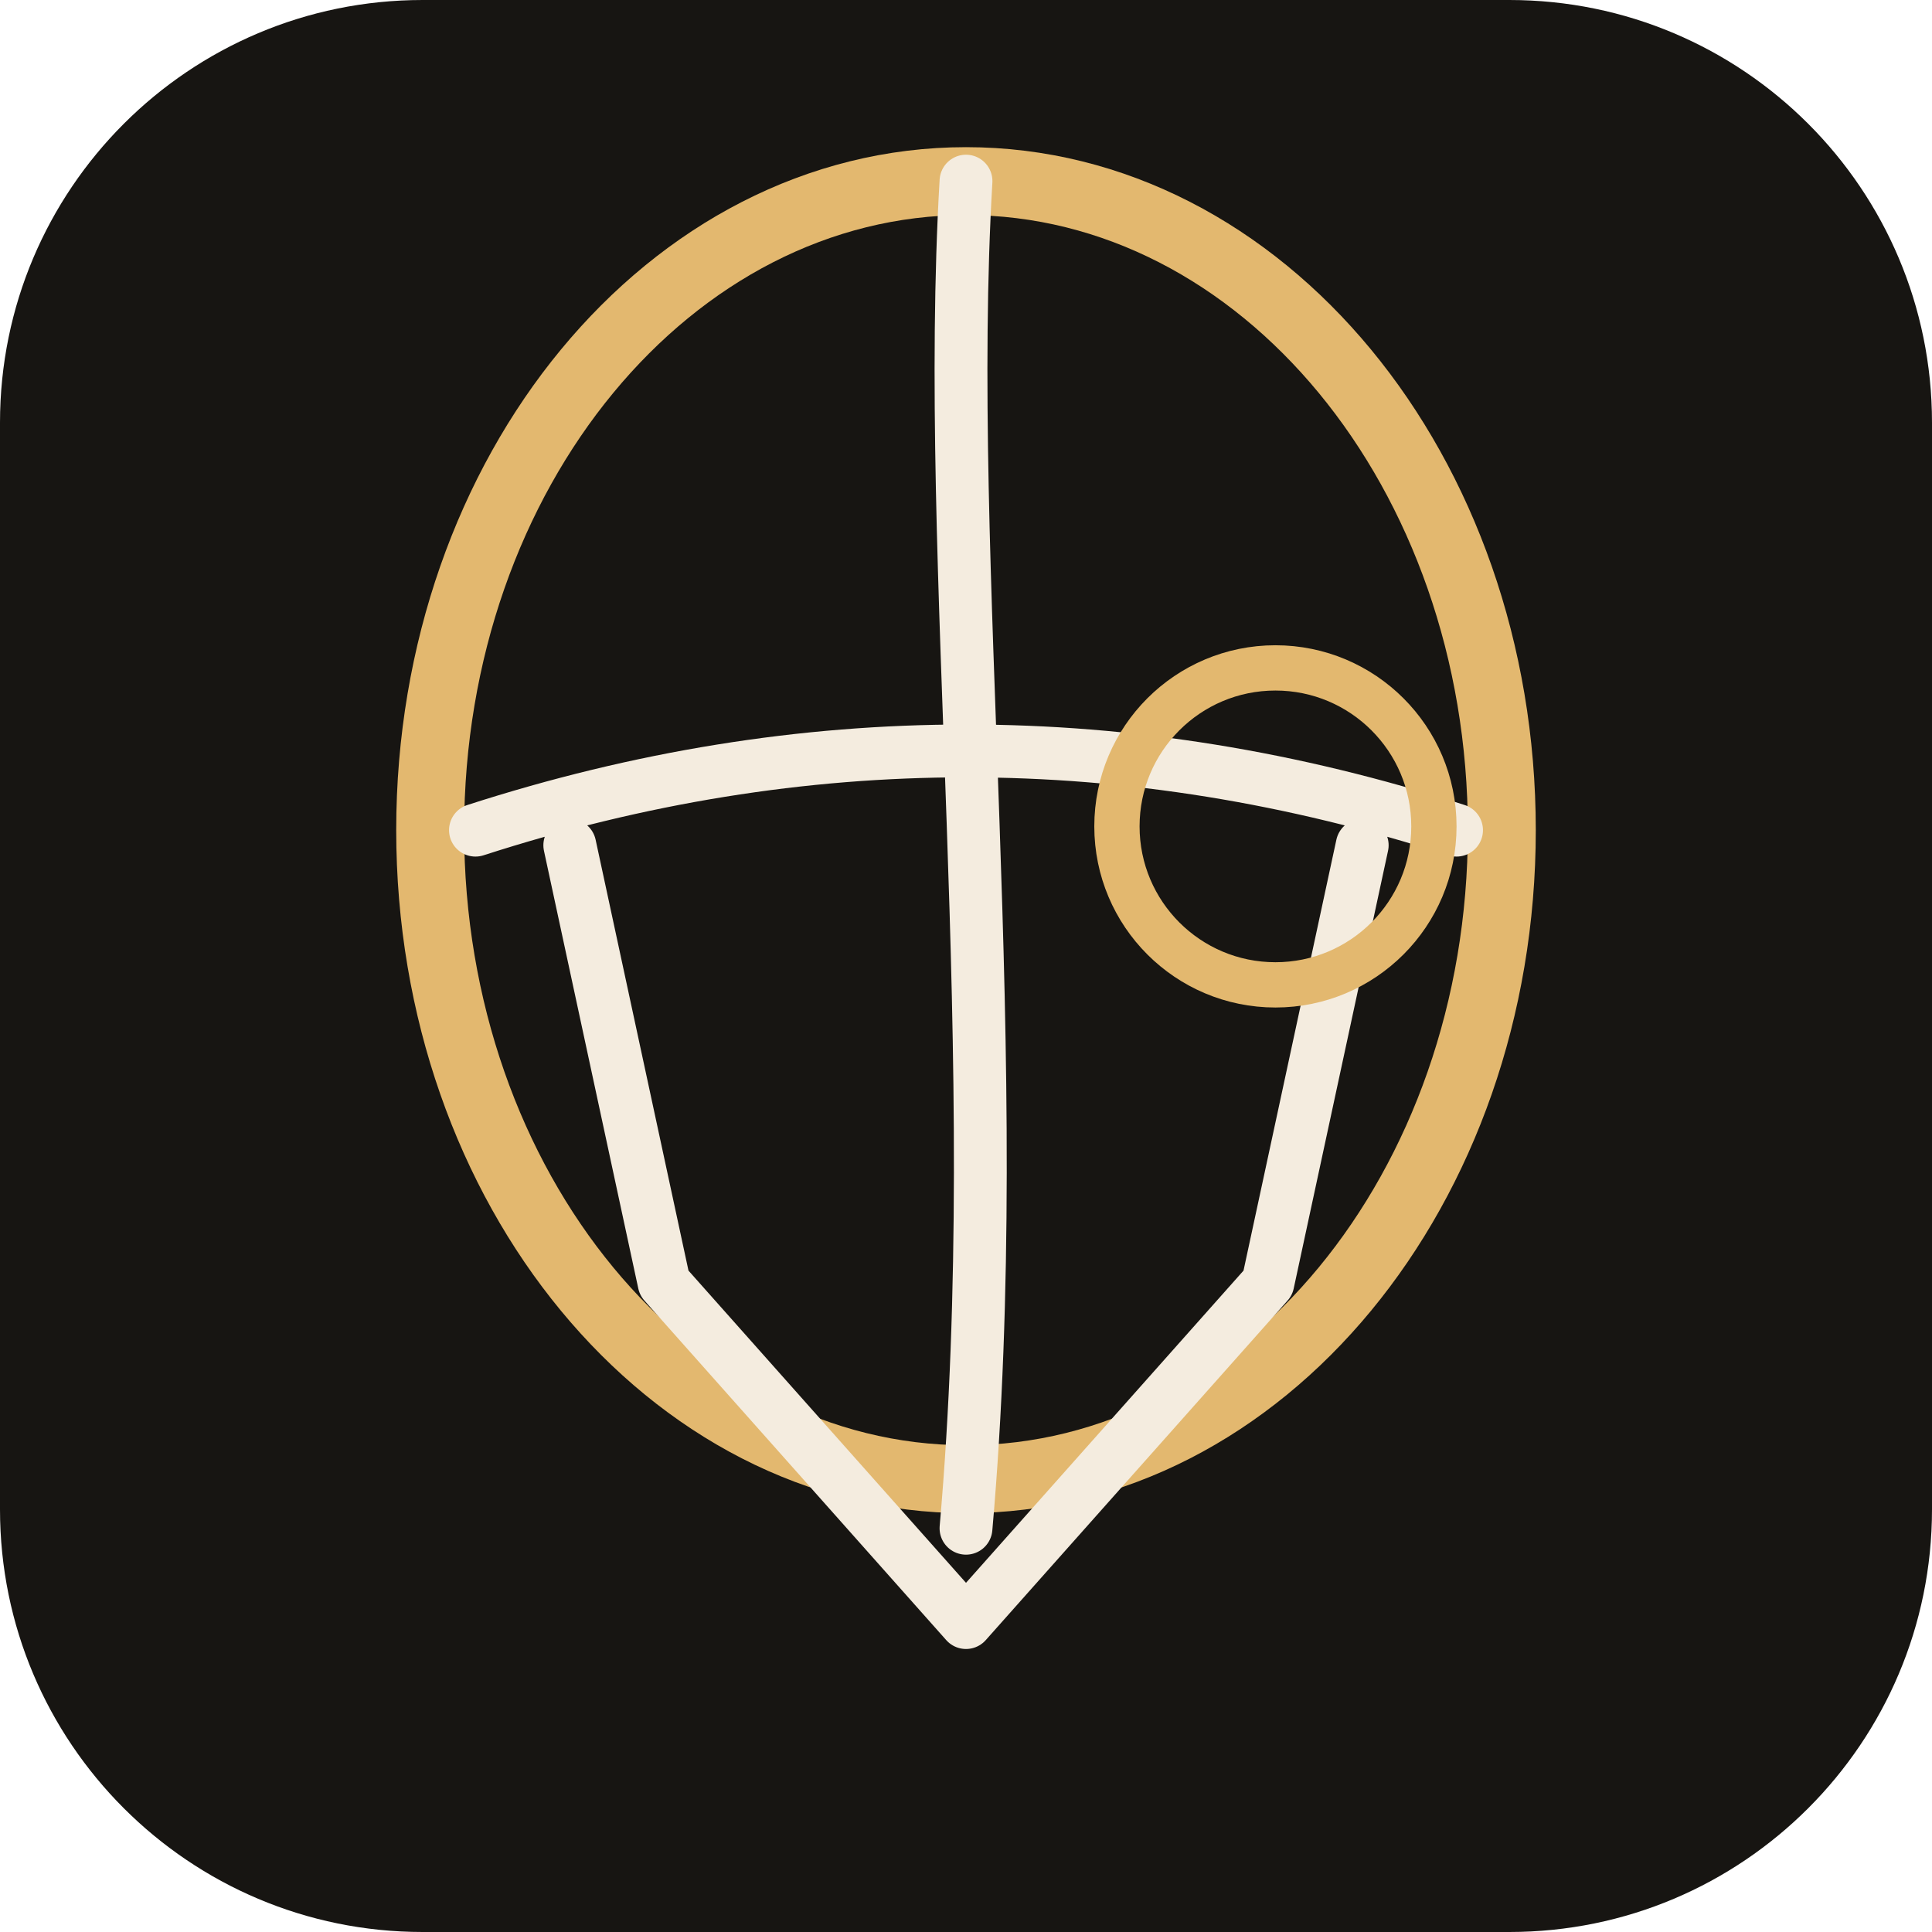
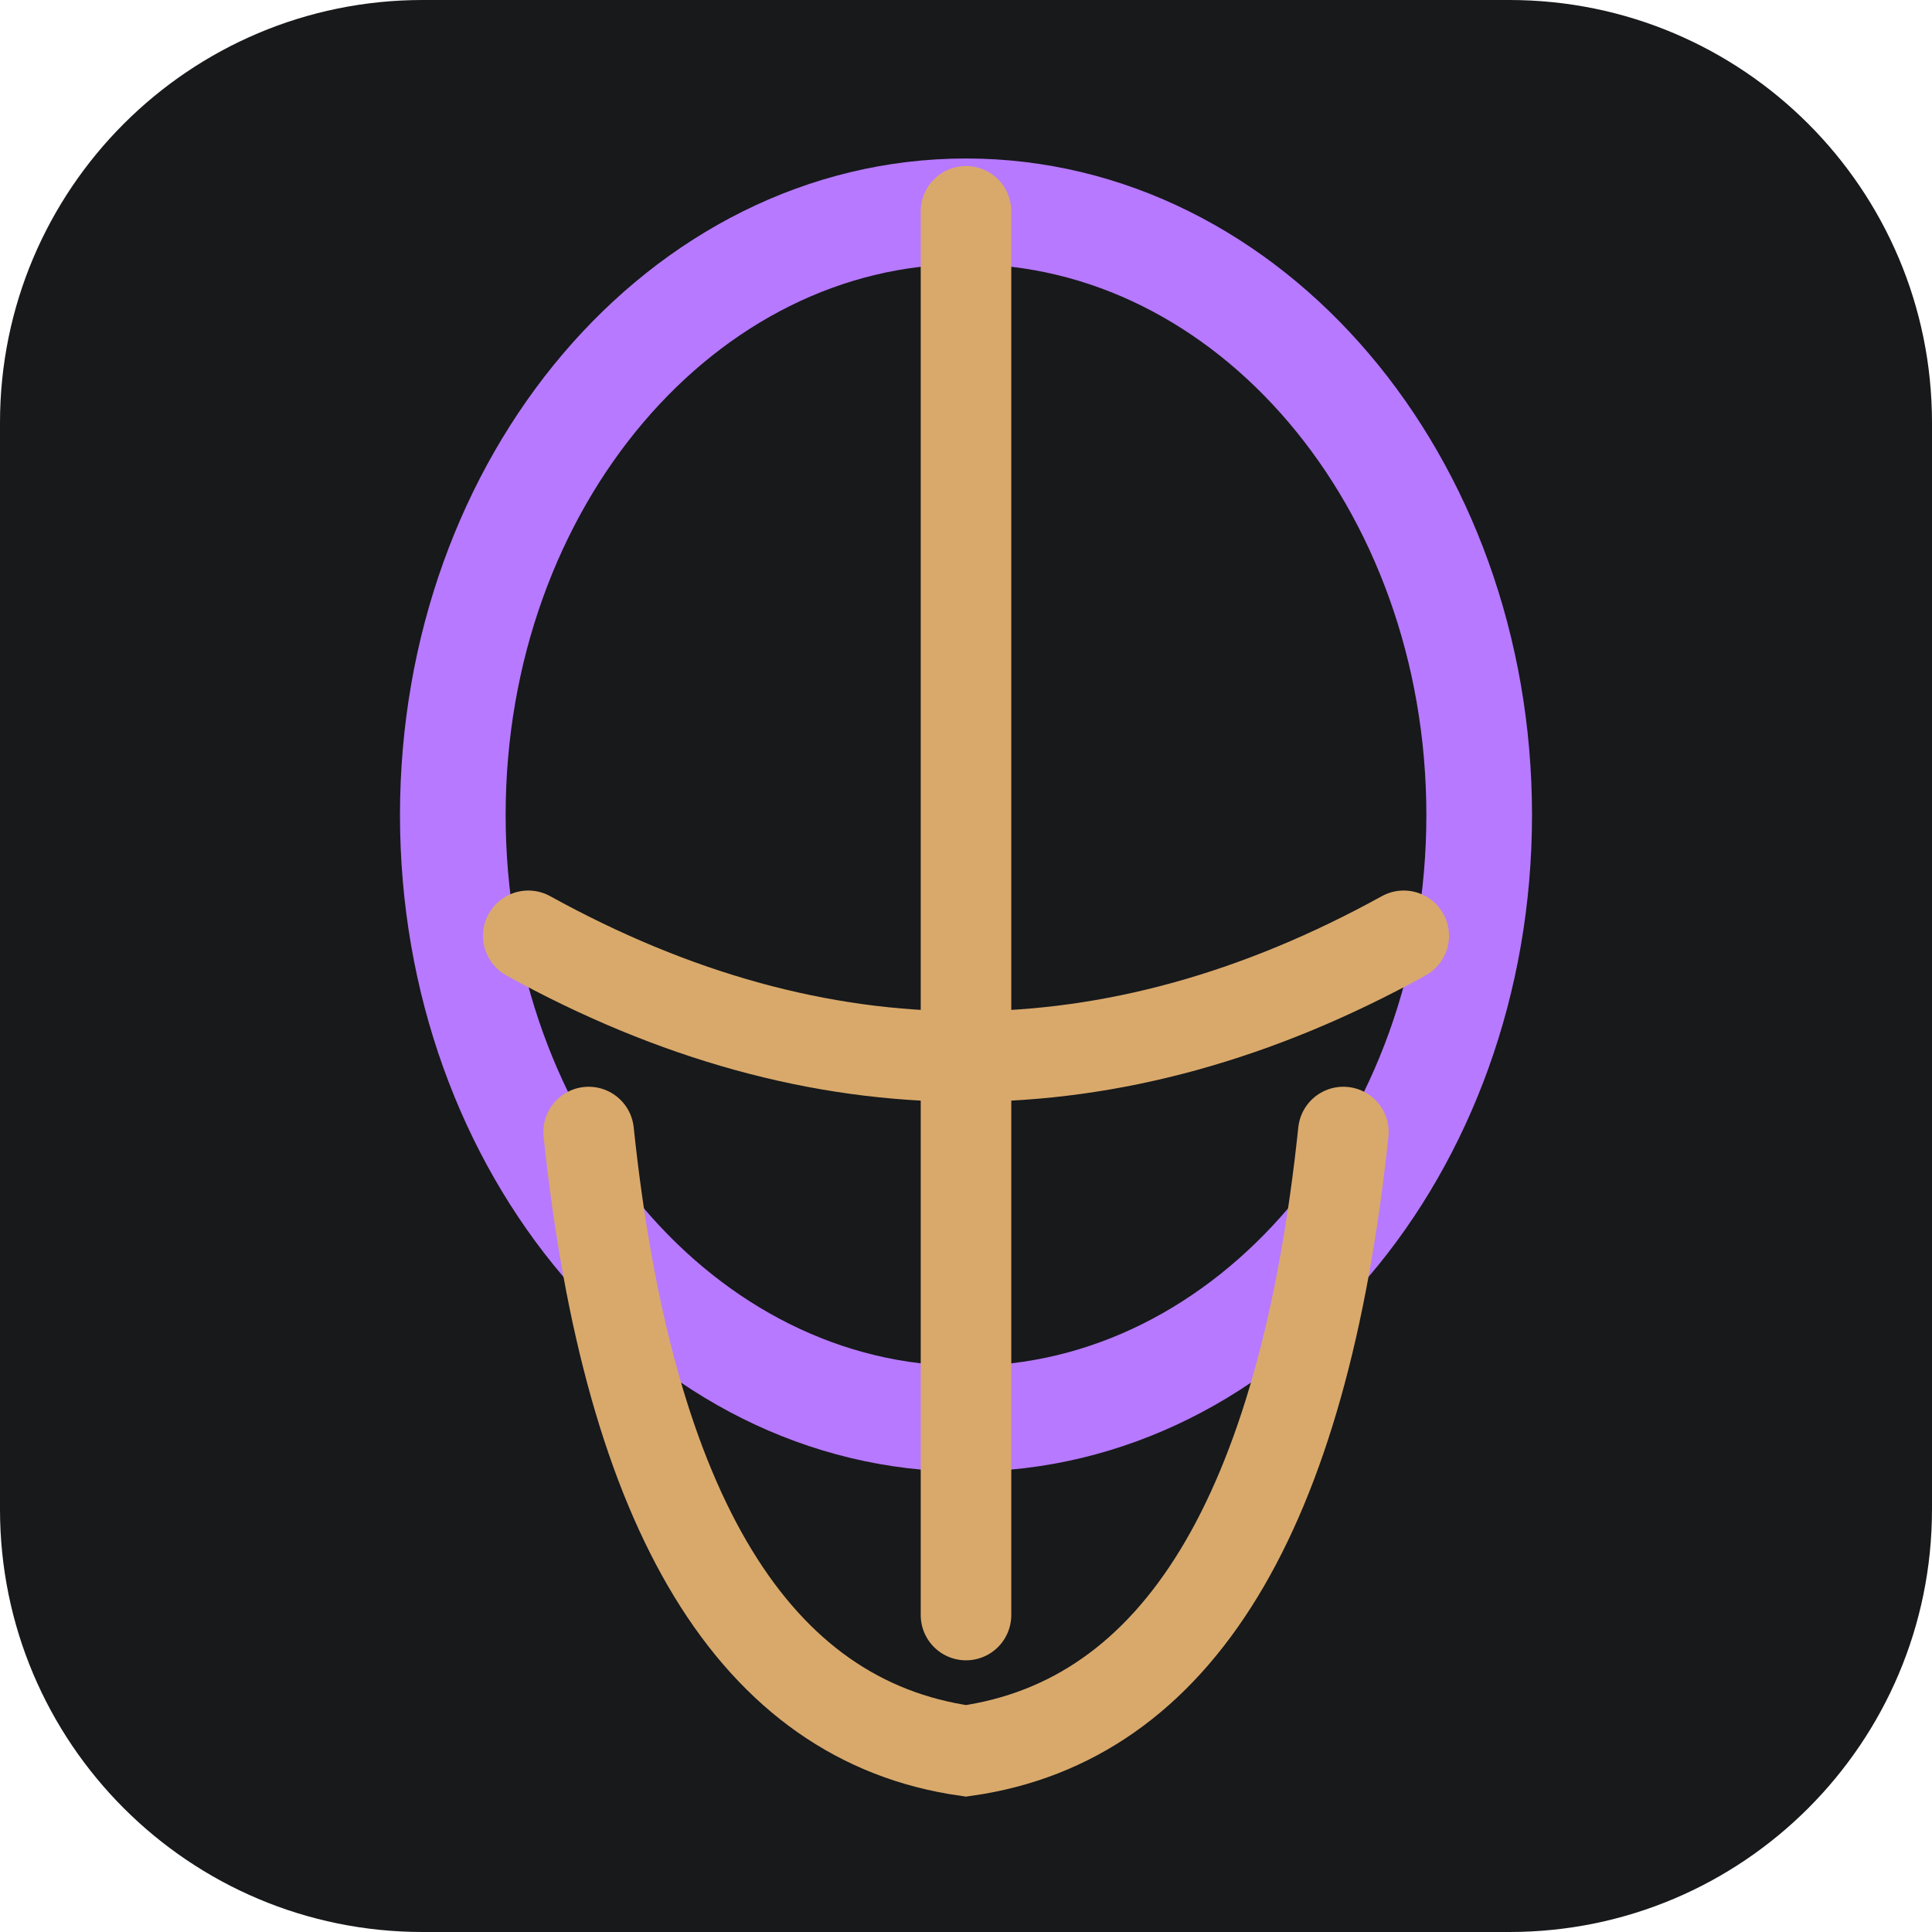
- <svg xmlns="http://www.w3.org/2000/svg" viewBox="0 0 512 512">
-   <rect width="512" height="512" rx="112" fill="#171512" />
-   <ellipse cx="256" cy="220" rx="142" ry="172" fill="none" stroke="#e3b86f" stroke-width="18" />
-   <path d="M126 220 Q256 178 386 220 M256 48 C250 150 267 280 256 405 M151 224 L176 340 L256 430 L336 340 L361 224" fill="none" stroke="#f4ecdf" stroke-width="14" stroke-linecap="round" stroke-linejoin="round" />
-   <circle cx="338" cy="219" r="42" fill="none" stroke="#e3b86f" stroke-width="12" />
+ <svg xmlns="http://www.w3.org/2000/svg" viewBox="0 0 128 128">
+   <rect width="128" height="128" rx="28" fill="#17191b" />
+   <ellipse cx="64" cy="54" rx="34" ry="40" fill="none" stroke="#b779ff" stroke-width="7" />
+   <path d="M35 62 Q64 78 93 62M64 14v93M39 75Q43 113 64 116Q85 113 89 75" fill="none" stroke="#d9a96b" stroke-width="6" stroke-linecap="round" />
</svg>
